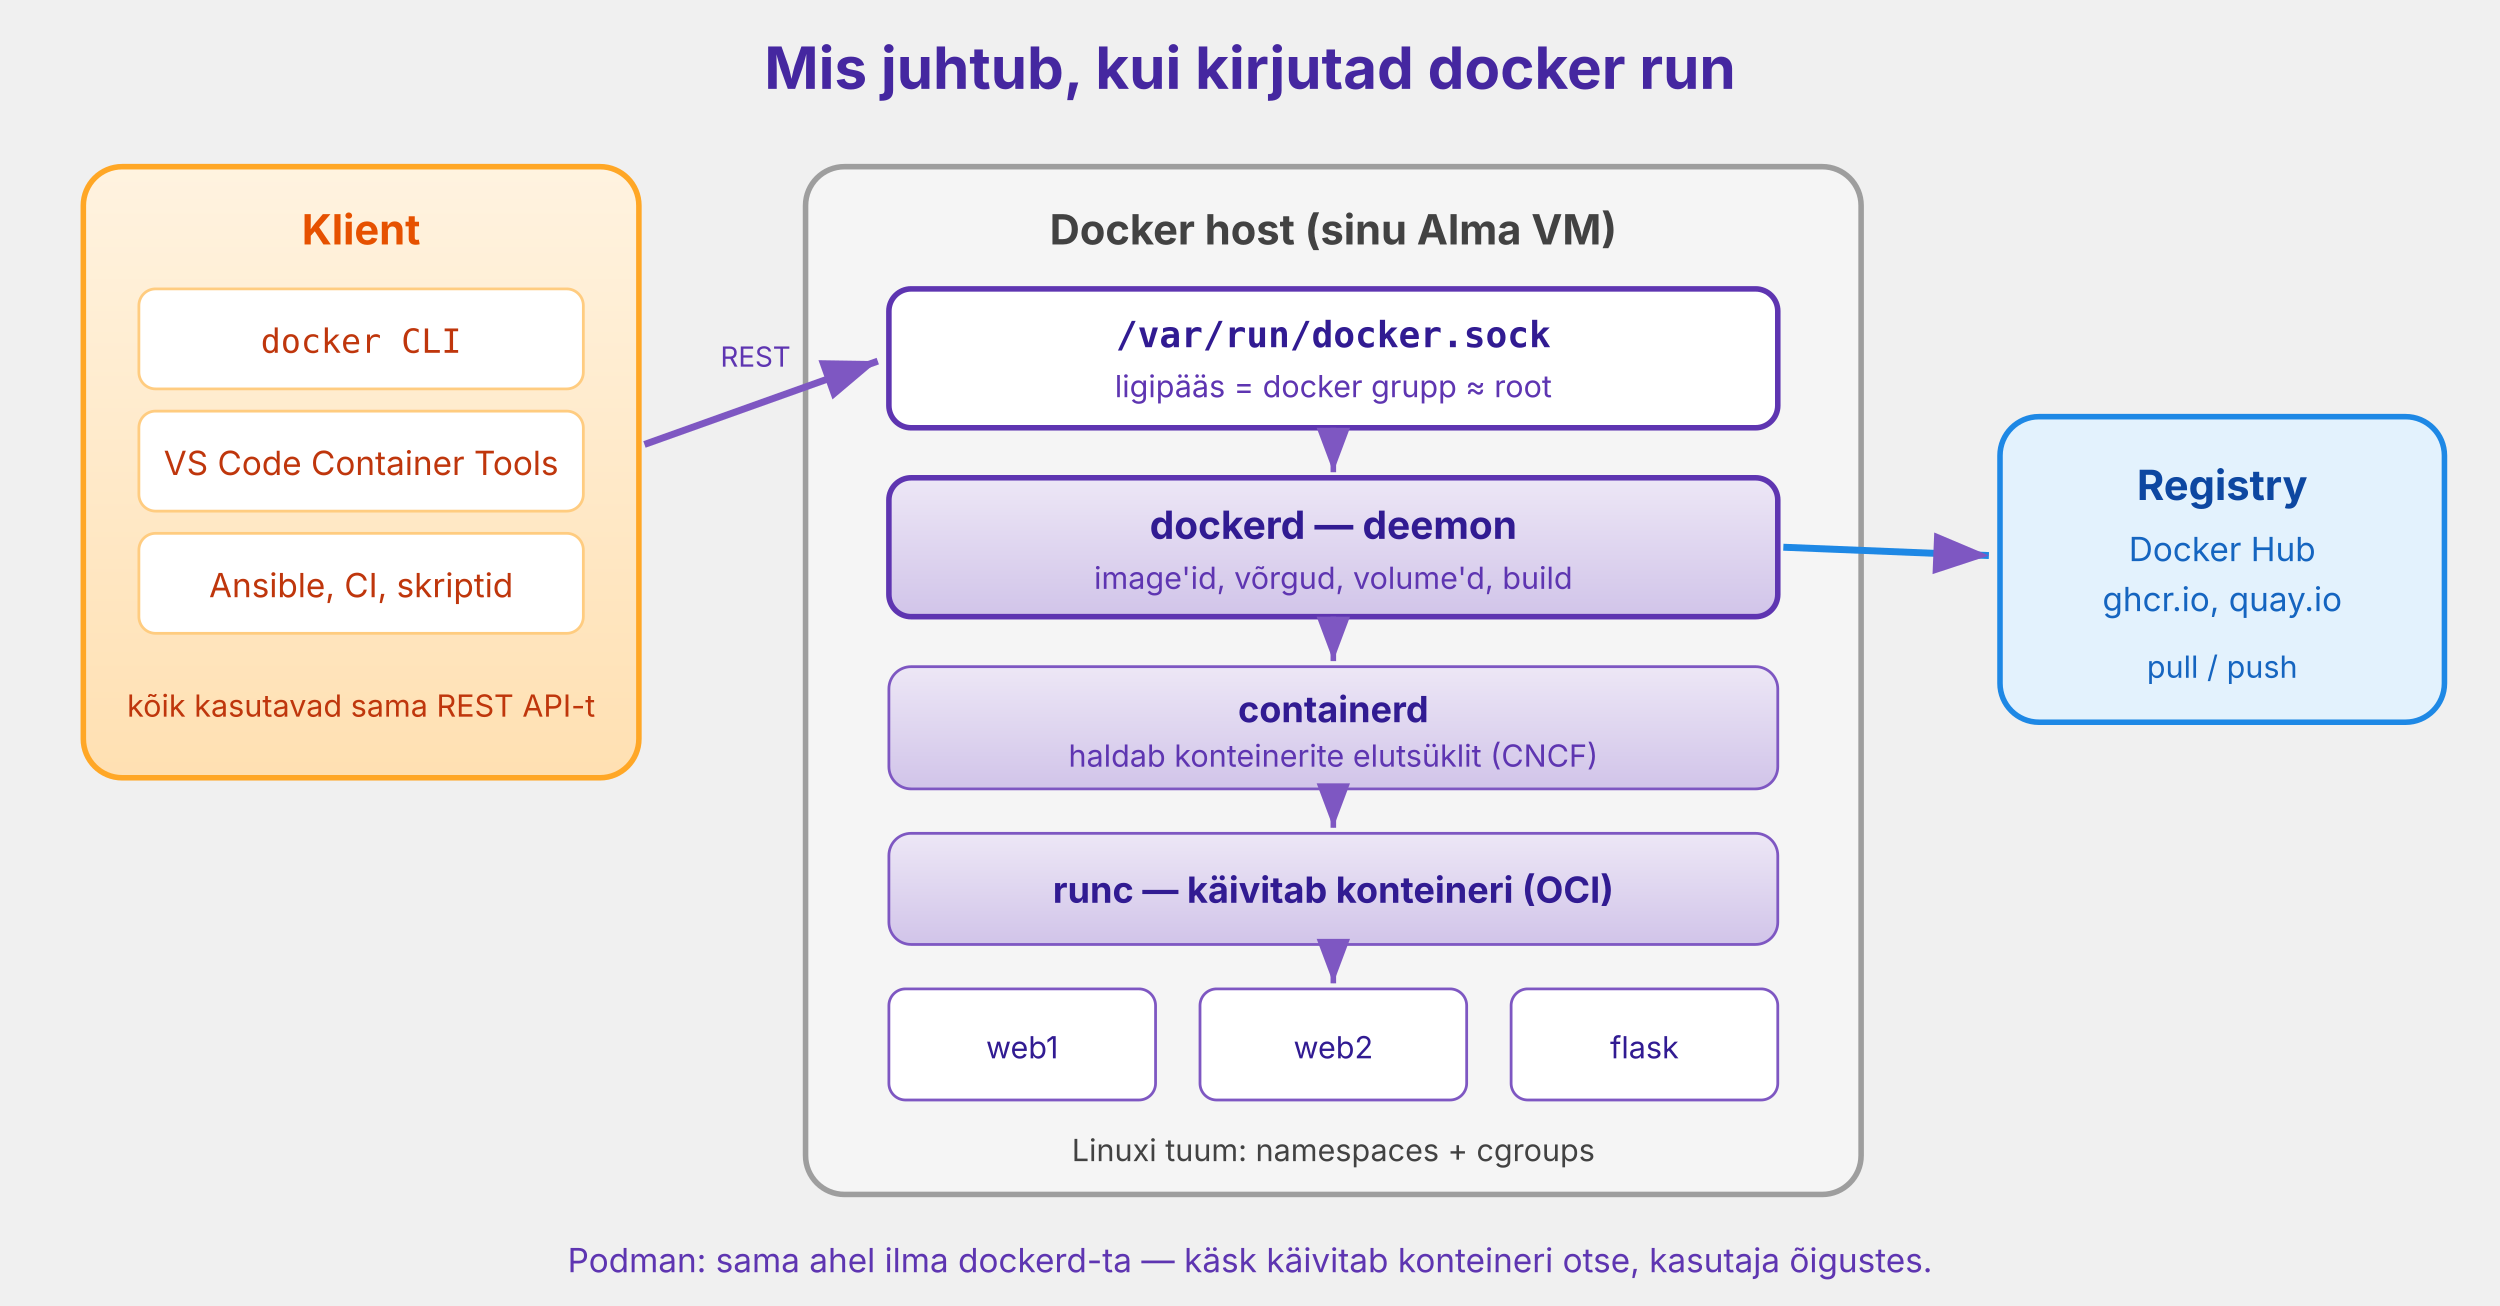
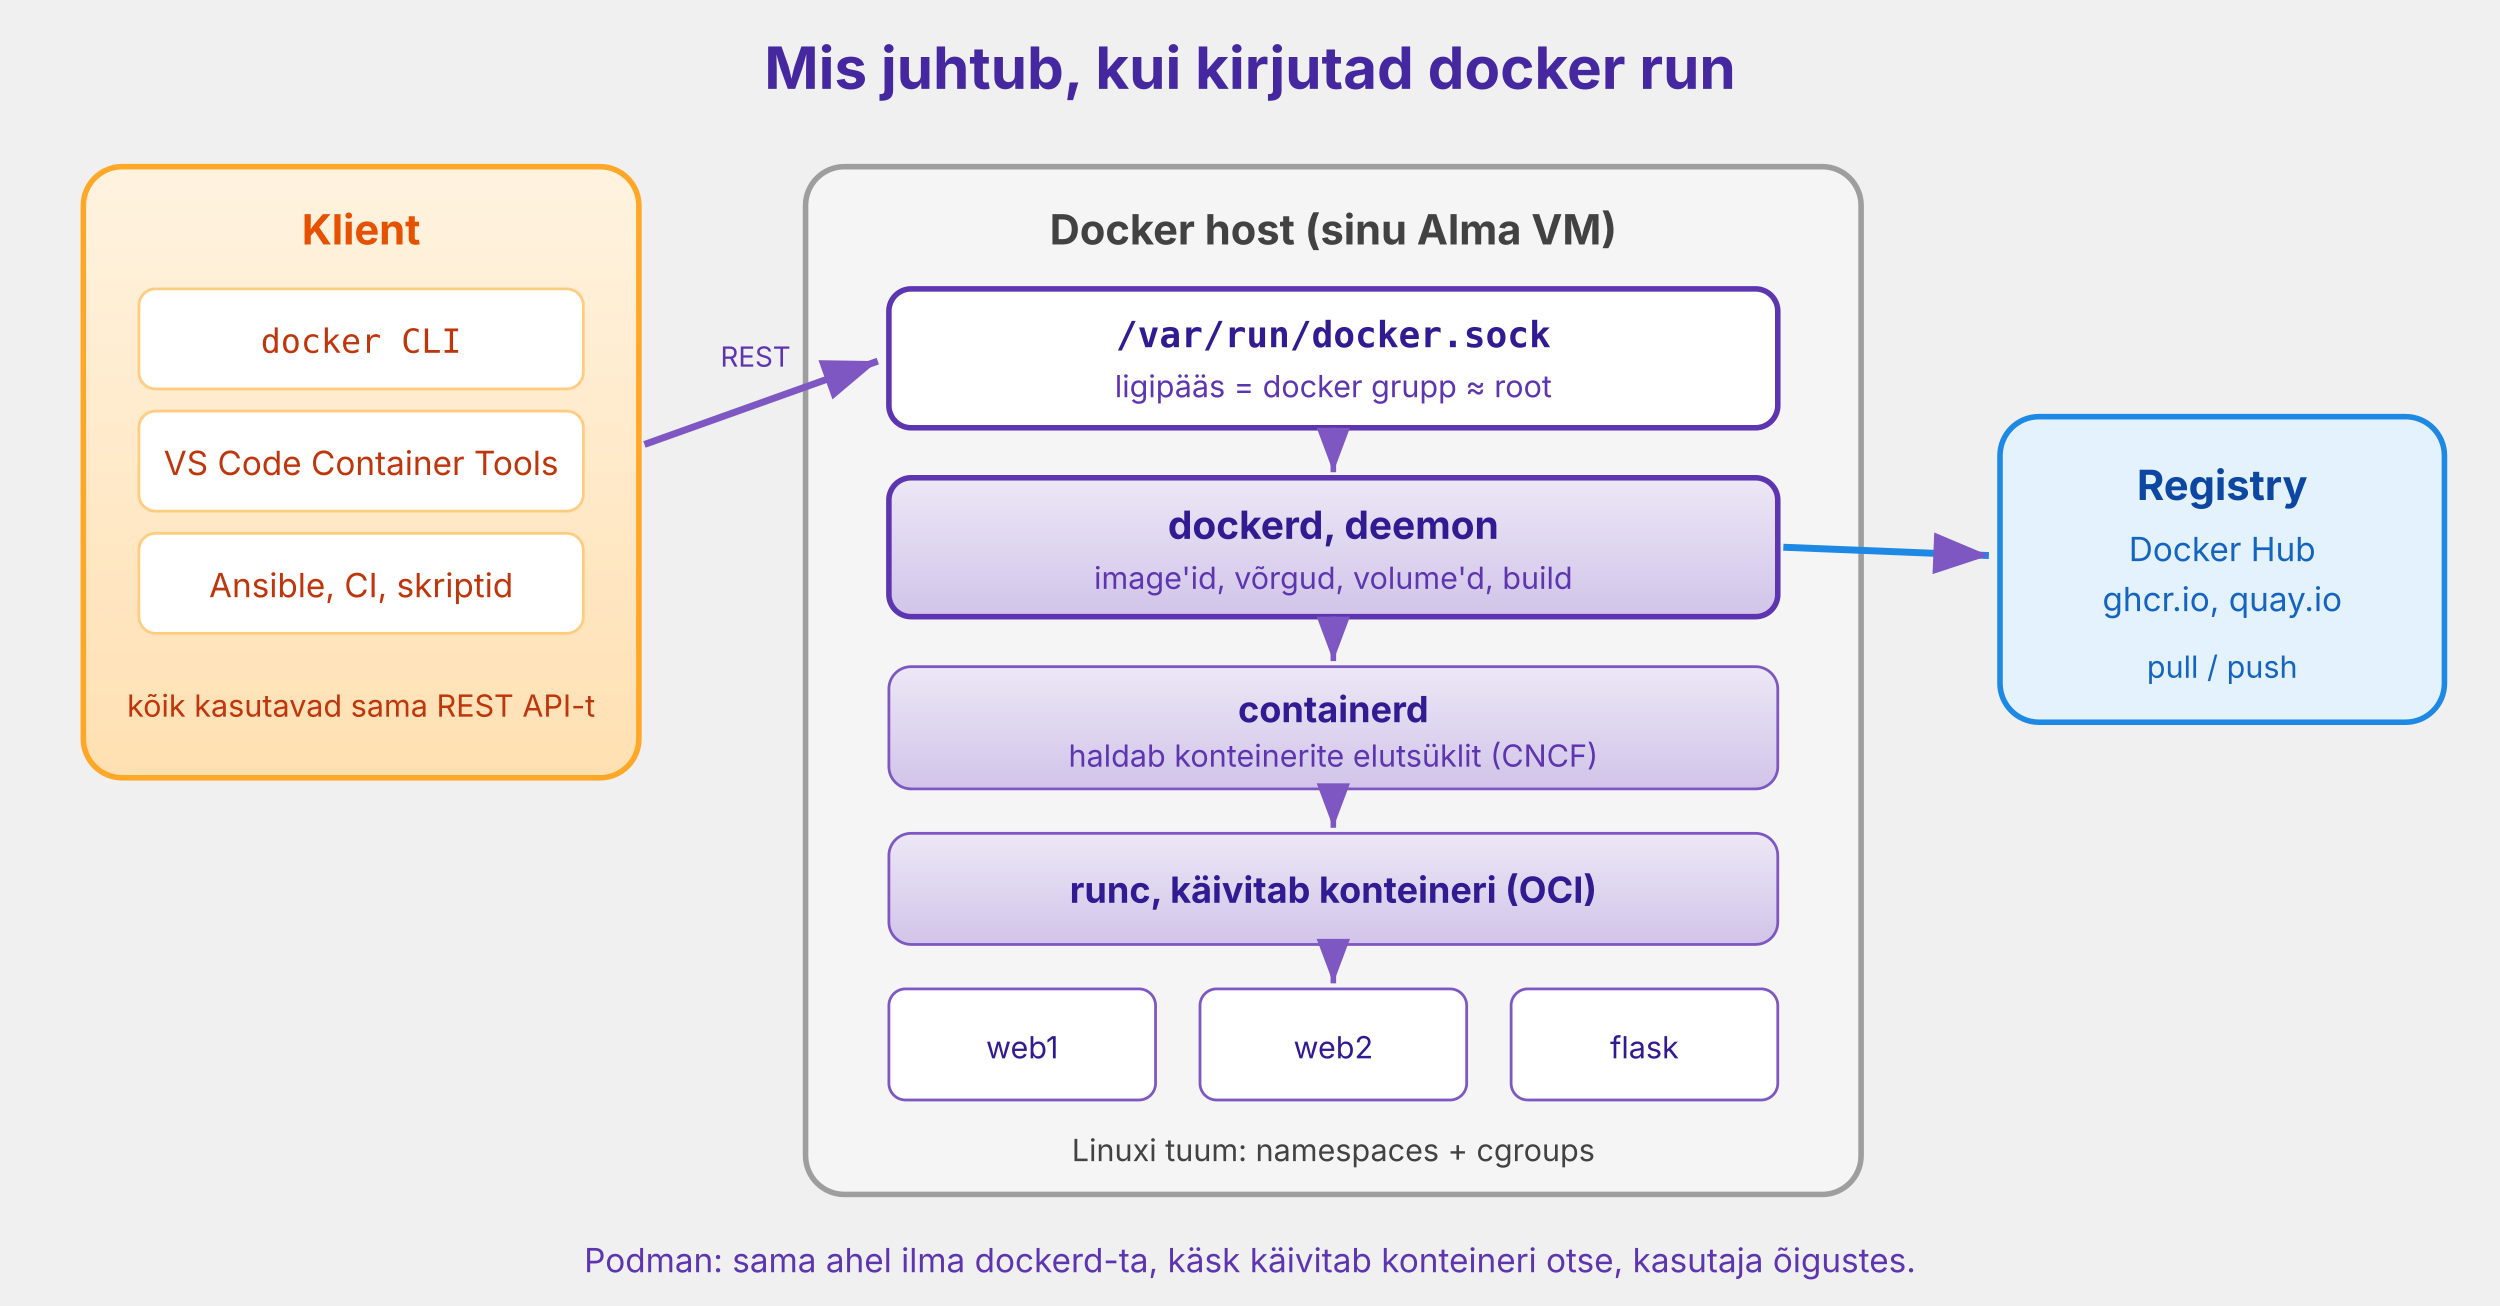
<svg xmlns="http://www.w3.org/2000/svg" viewBox="0 0 900 470" font-family="Inter, -apple-system, sans-serif">
  <defs>
    <linearGradient id="ct" x1="0" y1="0" x2="0" y2="1">
      <stop offset="0" stop-color="#ede7f6" />
      <stop offset="1" stop-color="#d1c4e9" />
    </linearGradient>
    <linearGradient id="cl" x1="0" y1="0" x2="0" y2="1">
      <stop offset="0" stop-color="#fff3e0" />
      <stop offset="1" stop-color="#ffe0b2" />
    </linearGradient>
    <marker id="a5" markerWidth="10" markerHeight="10" refX="8" refY="3" orient="auto">
      <path d="M0,0 L8,3 L0,6 Z" fill="#7e57c2" />
    </marker>
  </defs>
  <text x="450" y="32" text-anchor="middle" font-size="21" font-weight="700" fill="#4527a0">Mis juhtub, kui kirjutad docker run</text>
  <rect x="30" y="60" width="200" height="220" rx="14" fill="url(#cl)" stroke="#ffa726" stroke-width="2" />
  <text x="130" y="88" text-anchor="middle" font-size="15" font-weight="700" fill="#e65100">Klient</text>
  <g font-size="12" text-anchor="middle" fill="#bf360c">
    <rect x="50" y="104" width="160" height="36" rx="6" fill="#fff" stroke="#ffcc80" />
    <text x="130" y="127" font-family="JetBrains Mono, monospace">docker CLI</text>
    <rect x="50" y="148" width="160" height="36" rx="6" fill="#fff" stroke="#ffcc80" />
    <text x="130" y="171">VS Code Container Tools</text>
    <rect x="50" y="192" width="160" height="36" rx="6" fill="#fff" stroke="#ffcc80" />
    <text x="130" y="215">Ansible, CI, skriptid</text>
    <text x="130" y="258" font-size="11">kõik kasutavad sama REST API-t</text>
  </g>
  <rect x="290" y="60" width="380" height="370" rx="14" fill="#f5f5f5" stroke="#9e9e9e" stroke-width="2" />
  <text x="480" y="88" text-anchor="middle" font-size="15" font-weight="700" fill="#424242">Docker host (sinu Alma VM)</text>
  <g text-anchor="middle">
    <rect x="320" y="104" width="320" height="50" rx="8" fill="#fff" stroke="#5e35b1" stroke-width="2" />
    <text x="480" y="125" font-size="13" font-weight="700" fill="#311b92" font-family="JetBrains Mono, monospace">/var/run/docker.sock</text>
    <text x="480" y="143" font-size="11" fill="#5e35b1">ligipääs = docker grupp ≈ root</text>
    <rect x="320" y="172" width="320" height="50" rx="8" fill="url(#ct)" stroke="#5e35b1" stroke-width="2" />
-     <text x="480" y="194" font-size="14" font-weight="700" fill="#311b92">dockerd — deemon</text>
+     <text x="480" y="194" font-size="14" font-weight="700" fill="#311b92">dockerd, deemon</text>
    <text x="480" y="212" font-size="11" fill="#5e35b1">image'id, võrgud, volume'd, build</text>
    <rect x="320" y="240" width="320" height="44" rx="8" fill="url(#ct)" stroke="#7e57c2" />
    <text x="480" y="260" font-size="13" font-weight="700" fill="#311b92">containerd</text>
    <text x="480" y="276" font-size="11" fill="#5e35b1">haldab konteinerite elutsüklit (CNCF)</text>
    <rect x="320" y="300" width="320" height="40" rx="8" fill="url(#ct)" stroke="#7e57c2" />
-     <text x="480" y="325" font-size="13" font-weight="700" fill="#311b92">runc — käivitab konteineri (OCI)</text>
+     <text x="480" y="325" font-size="13" font-weight="700" fill="#311b92">runc, käivitab konteineri (OCI)</text>
    <g font-size="11" fill="#311b92">
      <rect x="320" y="356" width="96" height="40" rx="6" fill="#fff" stroke="#7e57c2" />
      <text x="368" y="381">web1</text>
      <rect x="432" y="356" width="96" height="40" rx="6" fill="#fff" stroke="#7e57c2" />
      <text x="480" y="381">web2</text>
      <rect x="544" y="356" width="96" height="40" rx="6" fill="#fff" stroke="#7e57c2" />
      <text x="592" y="381">flask</text>
    </g>
    <text x="480" y="418" font-size="11" fill="#424242">Linuxi tuum: namespaces + cgroups</text>
  </g>
  <rect x="720" y="150" width="160" height="110" rx="14" fill="#e3f2fd" stroke="#1e88e5" stroke-width="2" />
  <text x="800" y="180" text-anchor="middle" font-size="15" font-weight="700" fill="#0d47a1">Registry</text>
  <text x="800" y="202" text-anchor="middle" font-size="12" fill="#1565c0">Docker Hub</text>
  <text x="800" y="220" text-anchor="middle" font-size="12" fill="#1565c0">ghcr.io, quay.io</text>
  <text x="800" y="244" text-anchor="middle" font-size="11" fill="#1565c0">pull / push</text>
  <line x1="232" y1="160" x2="316" y2="130" stroke="#7e57c2" stroke-width="2.5" marker-end="url(#a5)" />
  <text x="272" y="132" text-anchor="middle" font-size="10" fill="#5e35b1">REST</text>
  <line x1="480" y1="154" x2="480" y2="170" stroke="#7e57c2" stroke-width="2" marker-end="url(#a5)" />
  <line x1="480" y1="222" x2="480" y2="238" stroke="#7e57c2" stroke-width="2" marker-end="url(#a5)" />
  <line x1="480" y1="284" x2="480" y2="298" stroke="#7e57c2" stroke-width="2" marker-end="url(#a5)" />
  <line x1="480" y1="340" x2="480" y2="354" stroke="#7e57c2" stroke-width="2" marker-end="url(#a5)" />
  <line x1="642" y1="197" x2="716" y2="200" stroke="#1e88e5" stroke-width="2.5" marker-end="url(#a5)" />
-   <text x="450" y="458" text-anchor="middle" font-size="12" fill="#5e35b1">Podman: sama ahel ilma dockerd-ta — käsk käivitab konteineri otse, kasutaja õigustes.</text>
+   <text x="450" y="458" text-anchor="middle" font-size="12" fill="#5e35b1">Podman: sama ahel ilma dockerd-ta, käsk käivitab konteineri otse, kasutaja õigustes.</text>
</svg>
